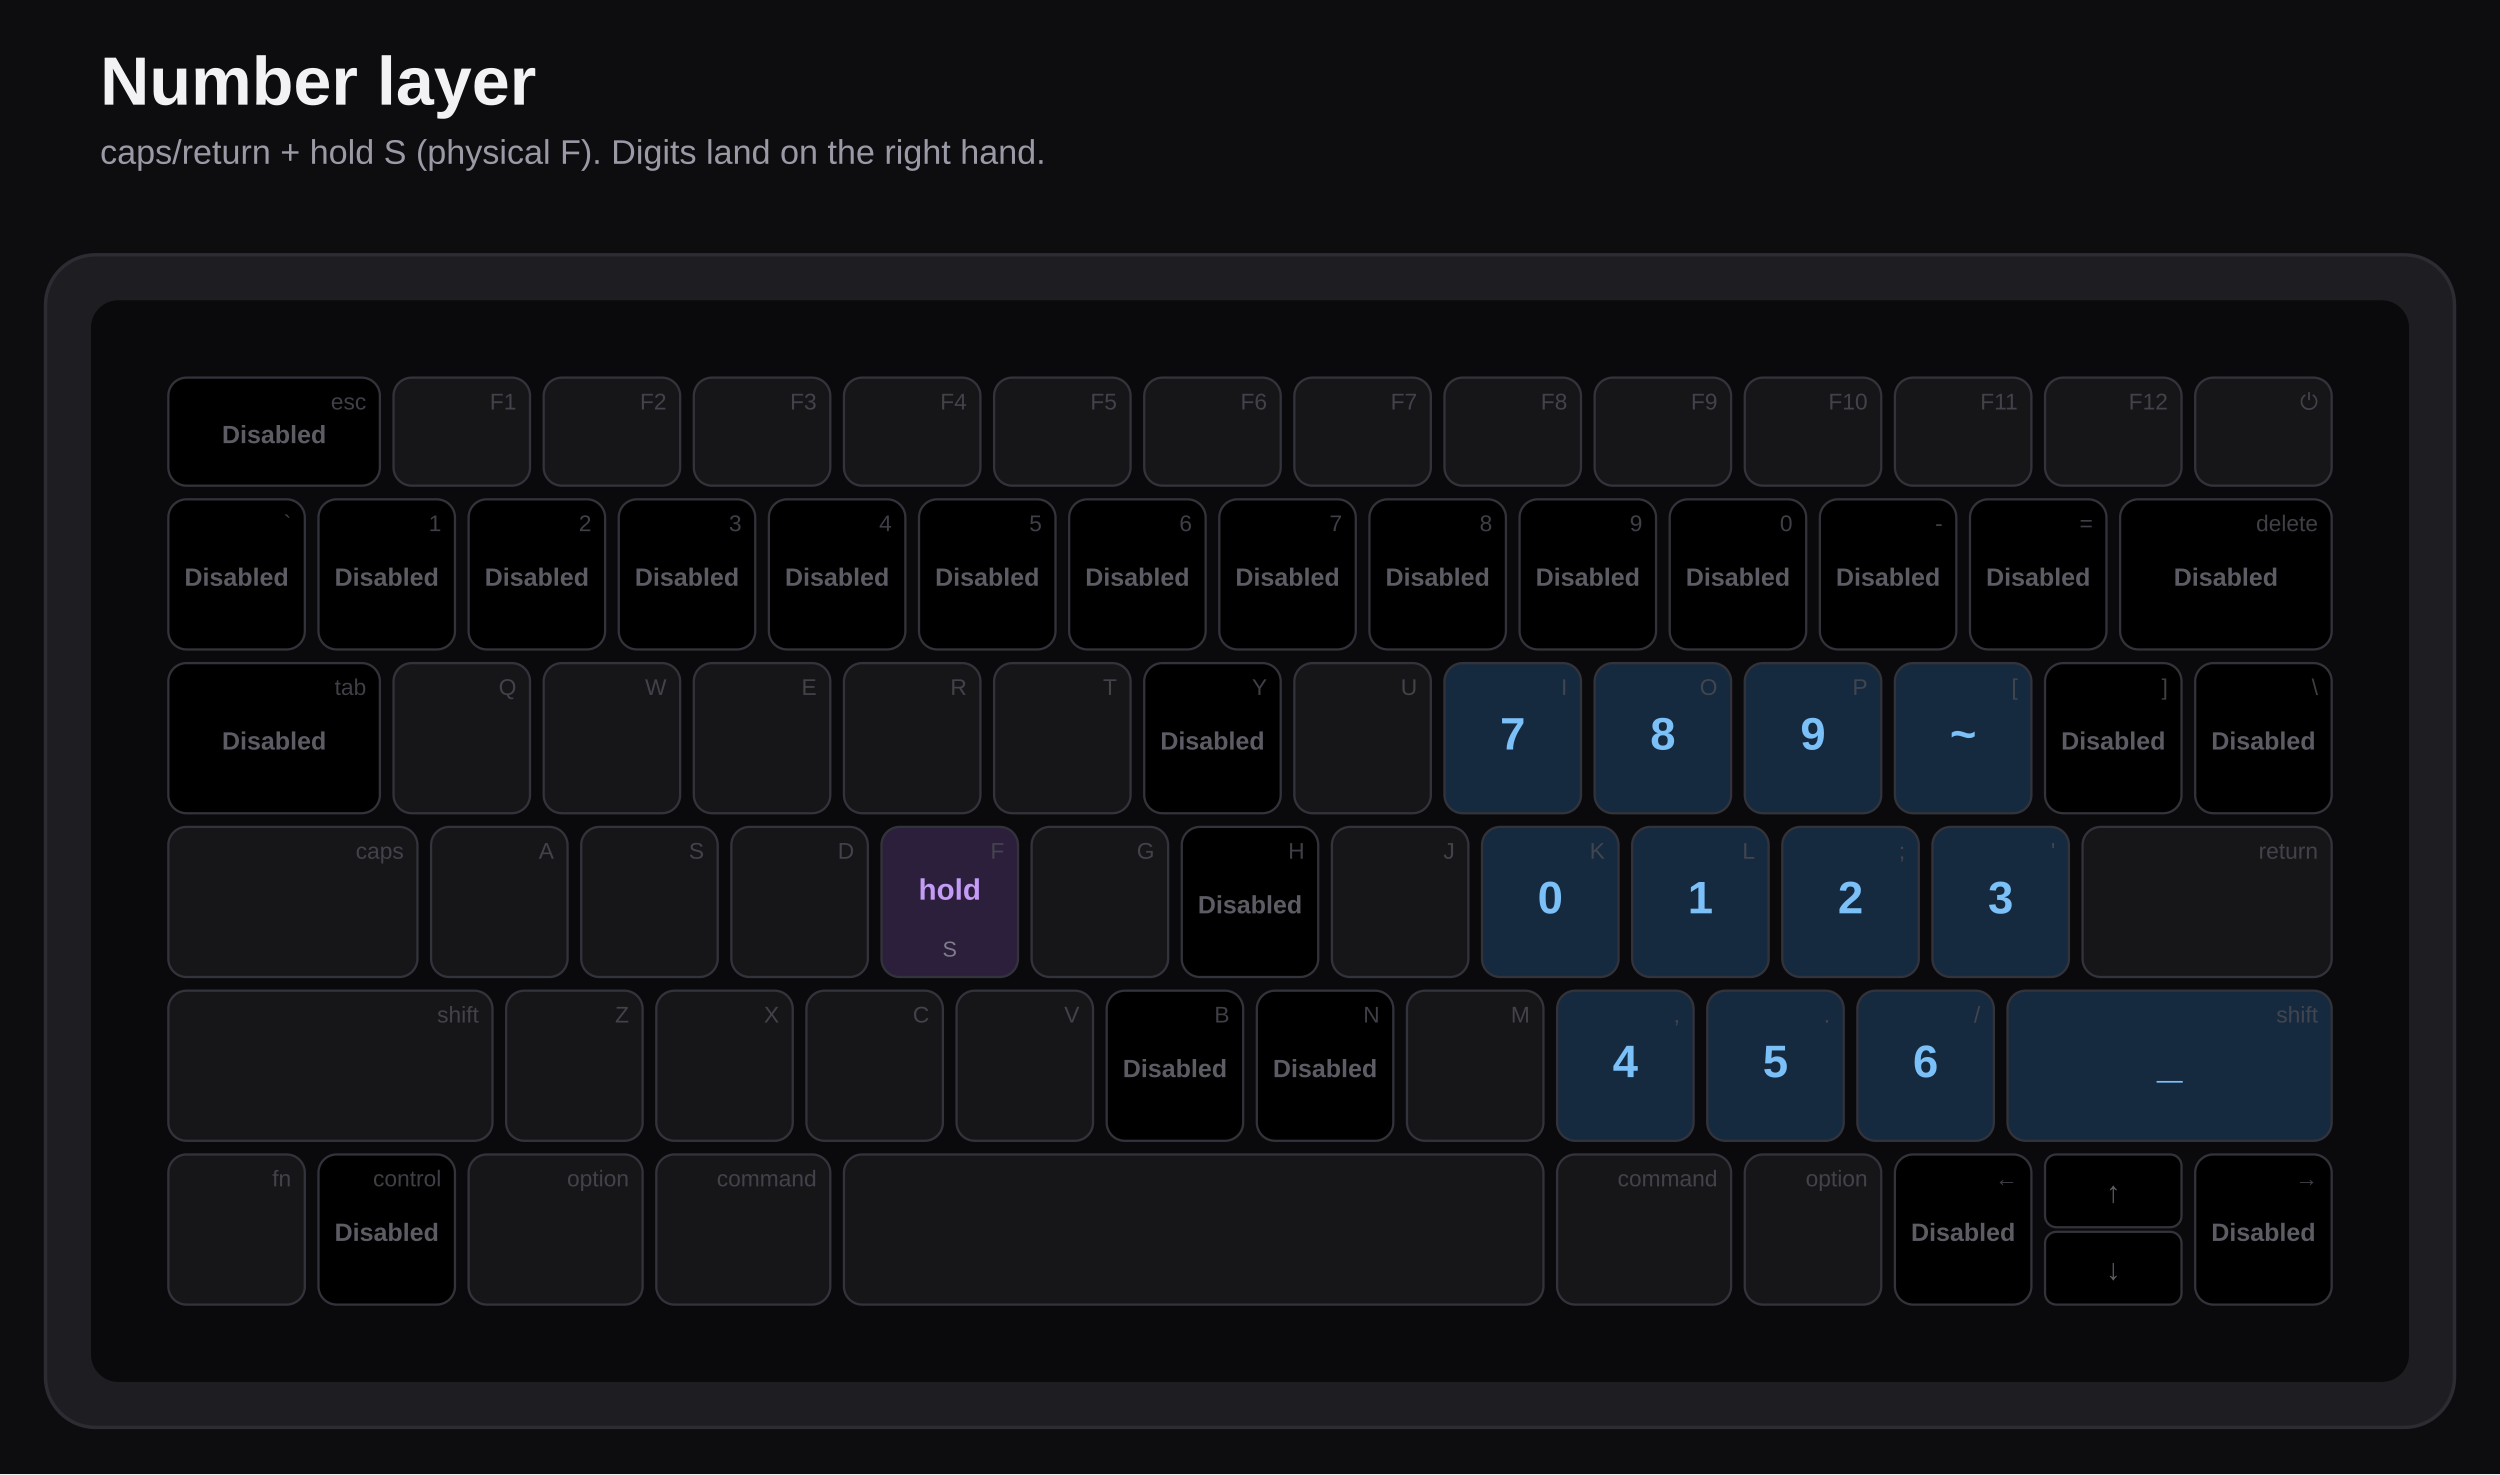
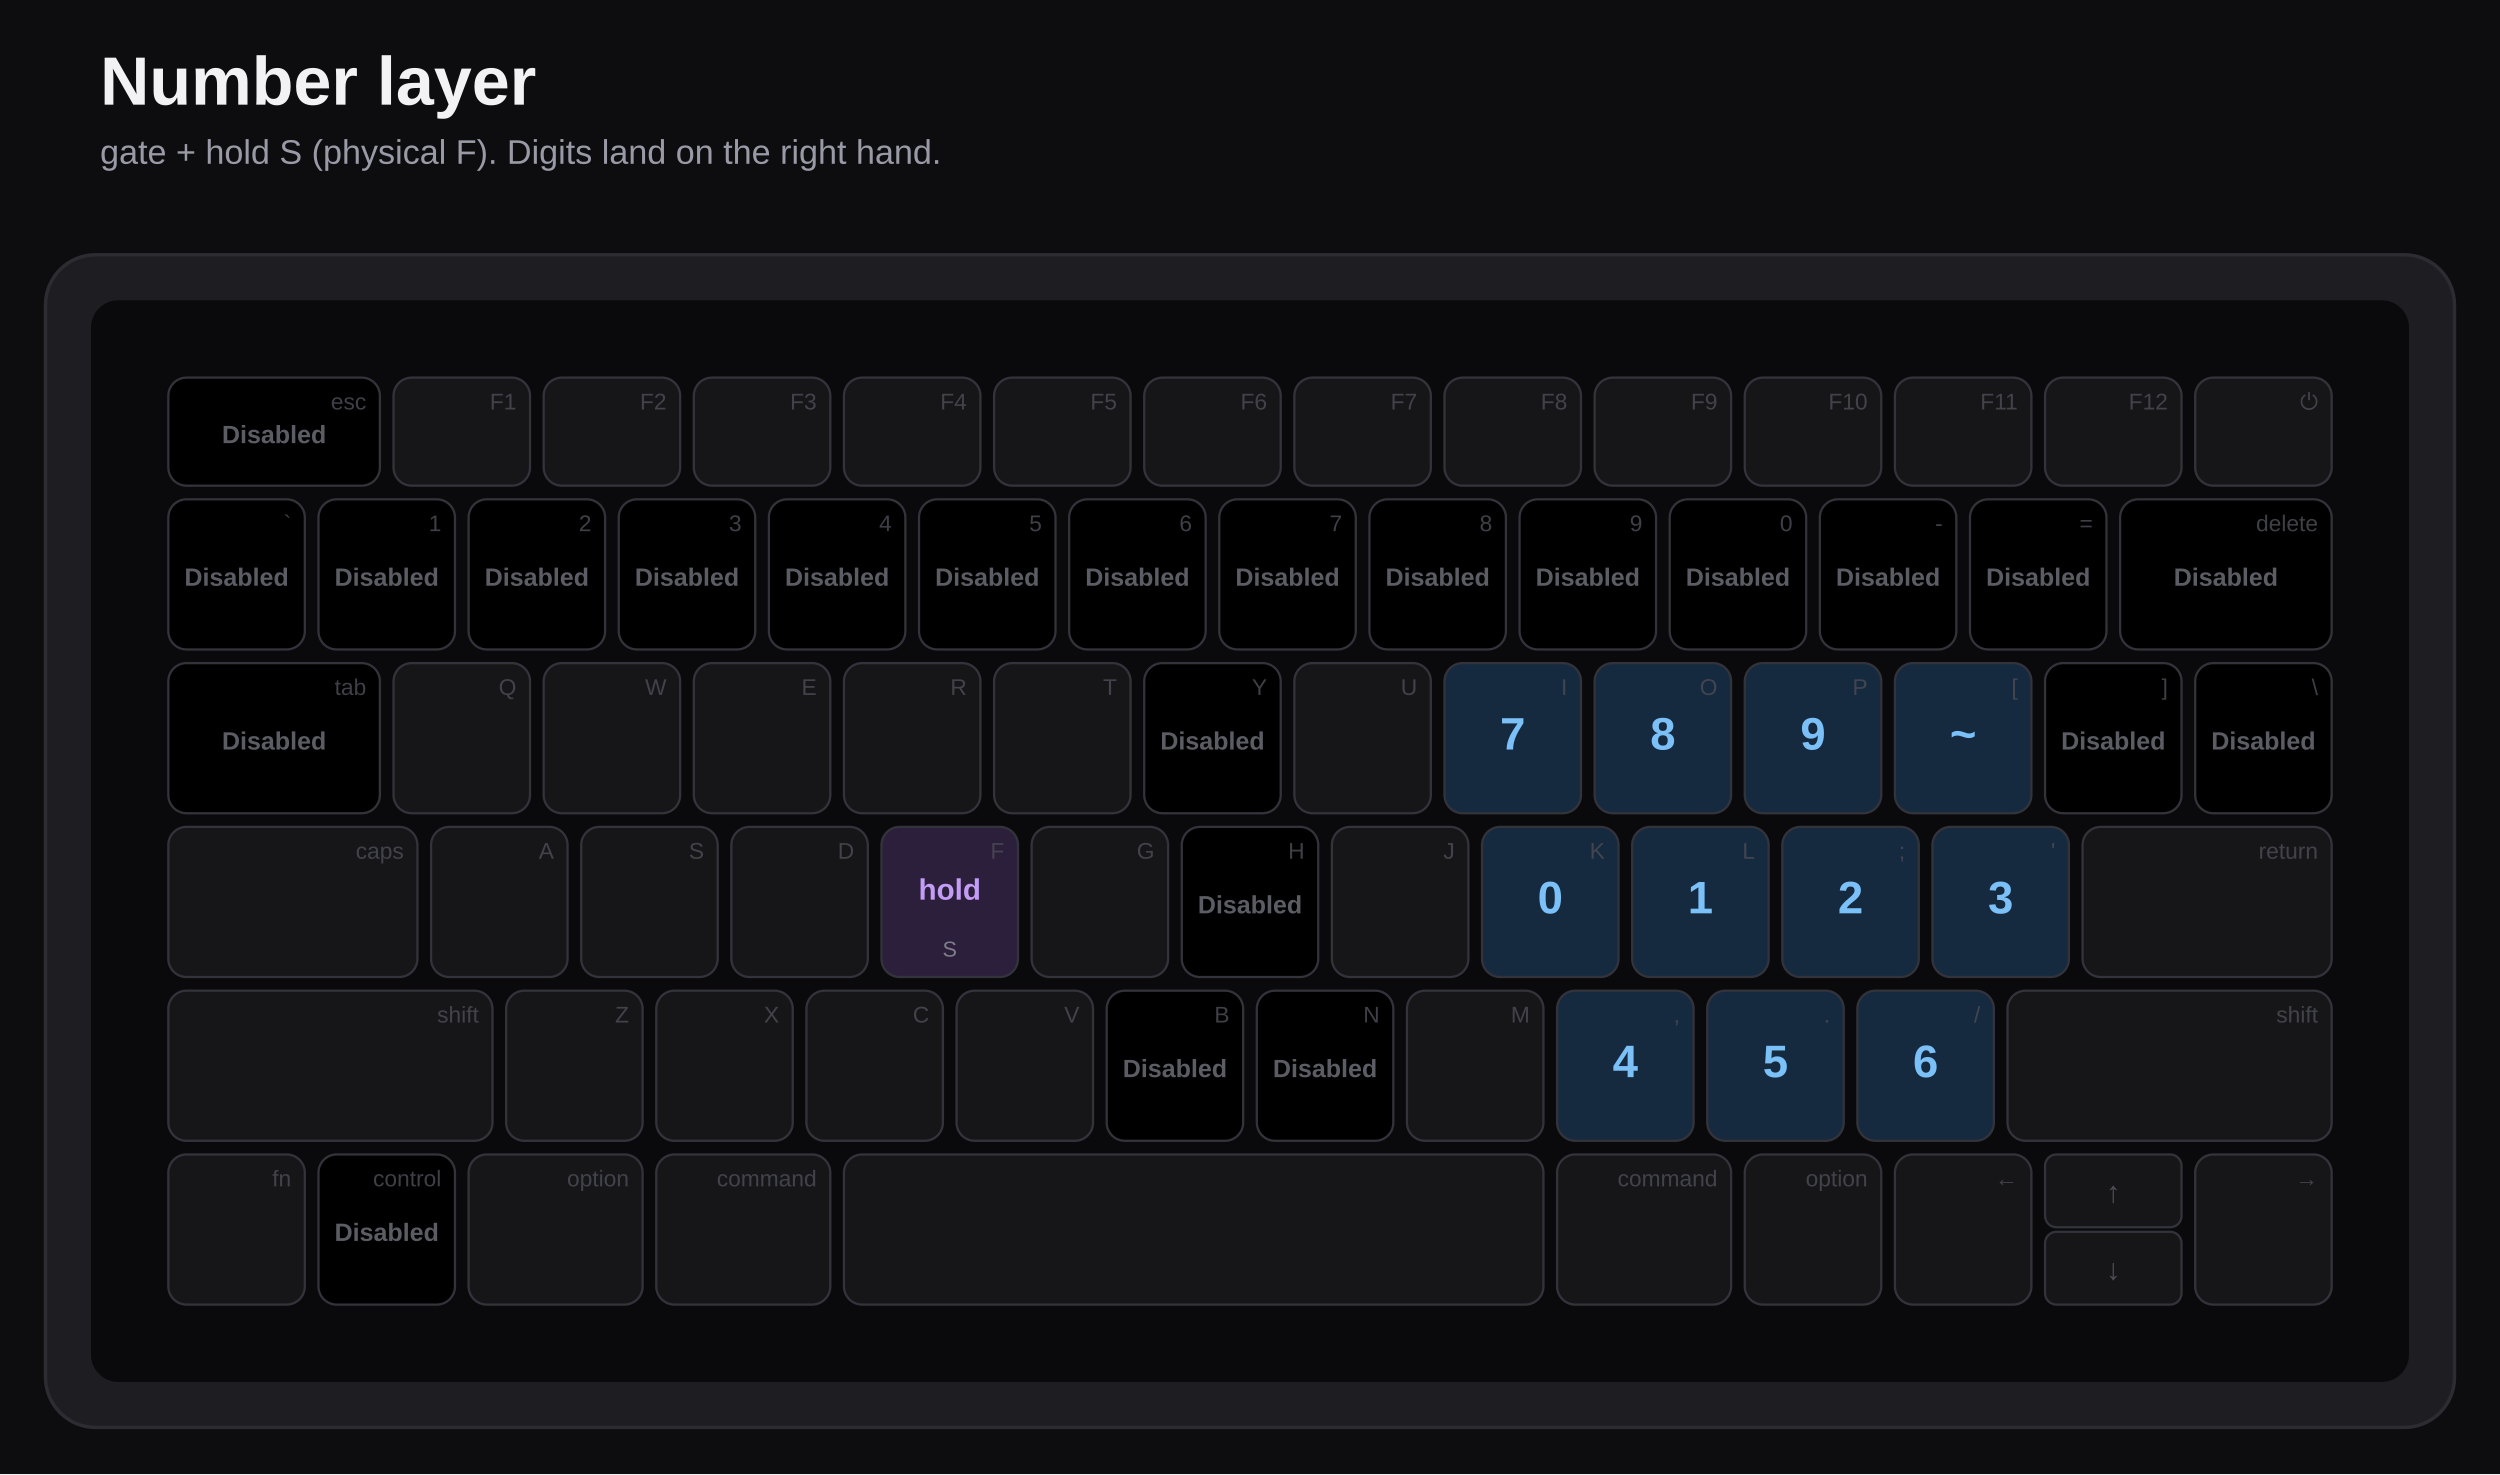
<svg xmlns="http://www.w3.org/2000/svg" width="1099" height="648" viewBox="0 0 1099 648" role="img" aria-label="Number layer layer of the splitmac">
  <rect width="1099" height="648" fill="#0d0d10" />
  <text x="44.0" y="46.0" fill="#f2f2f5" font-size="30" font-weight="700" text-anchor="start" opacity="1.0" font-family="-apple-system, BlinkMacSystemFont, 'SF Pro Text', 'Helvetica Neue', Arial, sans-serif">Number layer</text>
-   <text x="44.0" y="72.0" fill="#9a9aa6" font-size="15" font-weight="400" text-anchor="start" opacity="1.0" font-family="-apple-system, BlinkMacSystemFont, 'SF Pro Text', 'Helvetica Neue', Arial, sans-serif">caps/return + hold S (physical F). Digits land on the right hand.</text>
+   <text x="44.0" y="72.0" fill="#9a9aa6" font-size="15" font-weight="400" text-anchor="start" opacity="1.0" font-family="-apple-system, BlinkMacSystemFont, 'SF Pro Text', 'Helvetica Neue', Arial, sans-serif">gate + hold S (physical F). Digits land on the right hand.</text>
  <rect x="20.0" y="112.0" width="1059.0" height="515.5" rx="22" fill="#1e1e22" stroke="#2c2c32" stroke-width="1.5" />
  <rect x="40.0" y="132.0" width="1019.0" height="475.5" rx="12" fill="#0a0a0c" />
  <rect x="74.0" y="166.0" width="93.0" height="47.5" rx="8" fill="#000000" stroke="#33333b" stroke-width="1" />
  <text x="161.0" y="180.0" fill="#4a4a53" font-size="10" font-weight="500" text-anchor="end" opacity="0.85" font-family="-apple-system, BlinkMacSystemFont, 'SF Pro Text', 'Helvetica Neue', Arial, sans-serif">esc</text>
  <text x="120.5" y="194.8" fill="#5c5c64" font-size="11" font-weight="600" text-anchor="middle" opacity="1.0" font-family="-apple-system, BlinkMacSystemFont, 'SF Pro Text', 'Helvetica Neue', Arial, sans-serif">Disabled</text>
  <rect x="173.0" y="166.0" width="60.0" height="47.5" rx="8" fill="#161619" stroke="#33333b" stroke-width="1" />
  <text x="227.0" y="180.0" fill="#4a4a53" font-size="10" font-weight="500" text-anchor="end" opacity="0.85" font-family="-apple-system, BlinkMacSystemFont, 'SF Pro Text', 'Helvetica Neue', Arial, sans-serif">F1</text>
  <rect x="239.0" y="166.0" width="60.0" height="47.5" rx="8" fill="#161619" stroke="#33333b" stroke-width="1" />
  <text x="293.0" y="180.0" fill="#4a4a53" font-size="10" font-weight="500" text-anchor="end" opacity="0.85" font-family="-apple-system, BlinkMacSystemFont, 'SF Pro Text', 'Helvetica Neue', Arial, sans-serif">F2</text>
  <rect x="305.0" y="166.0" width="60.0" height="47.5" rx="8" fill="#161619" stroke="#33333b" stroke-width="1" />
  <text x="359.0" y="180.0" fill="#4a4a53" font-size="10" font-weight="500" text-anchor="end" opacity="0.85" font-family="-apple-system, BlinkMacSystemFont, 'SF Pro Text', 'Helvetica Neue', Arial, sans-serif">F3</text>
  <rect x="371.0" y="166.0" width="60.0" height="47.5" rx="8" fill="#161619" stroke="#33333b" stroke-width="1" />
  <text x="425.0" y="180.0" fill="#4a4a53" font-size="10" font-weight="500" text-anchor="end" opacity="0.85" font-family="-apple-system, BlinkMacSystemFont, 'SF Pro Text', 'Helvetica Neue', Arial, sans-serif">F4</text>
  <rect x="437.0" y="166.0" width="60.0" height="47.5" rx="8" fill="#161619" stroke="#33333b" stroke-width="1" />
  <text x="491.0" y="180.0" fill="#4a4a53" font-size="10" font-weight="500" text-anchor="end" opacity="0.85" font-family="-apple-system, BlinkMacSystemFont, 'SF Pro Text', 'Helvetica Neue', Arial, sans-serif">F5</text>
  <rect x="503.0" y="166.0" width="60.0" height="47.5" rx="8" fill="#161619" stroke="#33333b" stroke-width="1" />
  <text x="557.0" y="180.0" fill="#4a4a53" font-size="10" font-weight="500" text-anchor="end" opacity="0.85" font-family="-apple-system, BlinkMacSystemFont, 'SF Pro Text', 'Helvetica Neue', Arial, sans-serif">F6</text>
  <rect x="569.0" y="166.0" width="60.0" height="47.5" rx="8" fill="#161619" stroke="#33333b" stroke-width="1" />
  <text x="623.0" y="180.0" fill="#4a4a53" font-size="10" font-weight="500" text-anchor="end" opacity="0.85" font-family="-apple-system, BlinkMacSystemFont, 'SF Pro Text', 'Helvetica Neue', Arial, sans-serif">F7</text>
  <rect x="635.0" y="166.0" width="60.0" height="47.5" rx="8" fill="#161619" stroke="#33333b" stroke-width="1" />
  <text x="689.0" y="180.0" fill="#4a4a53" font-size="10" font-weight="500" text-anchor="end" opacity="0.85" font-family="-apple-system, BlinkMacSystemFont, 'SF Pro Text', 'Helvetica Neue', Arial, sans-serif">F8</text>
  <rect x="701.0" y="166.0" width="60.0" height="47.5" rx="8" fill="#161619" stroke="#33333b" stroke-width="1" />
  <text x="755.0" y="180.0" fill="#4a4a53" font-size="10" font-weight="500" text-anchor="end" opacity="0.85" font-family="-apple-system, BlinkMacSystemFont, 'SF Pro Text', 'Helvetica Neue', Arial, sans-serif">F9</text>
  <rect x="767.0" y="166.0" width="60.0" height="47.5" rx="8" fill="#161619" stroke="#33333b" stroke-width="1" />
  <text x="821.0" y="180.0" fill="#4a4a53" font-size="10" font-weight="500" text-anchor="end" opacity="0.85" font-family="-apple-system, BlinkMacSystemFont, 'SF Pro Text', 'Helvetica Neue', Arial, sans-serif">F10</text>
  <rect x="833.0" y="166.0" width="60.0" height="47.5" rx="8" fill="#161619" stroke="#33333b" stroke-width="1" />
  <text x="887.0" y="180.0" fill="#4a4a53" font-size="10" font-weight="500" text-anchor="end" opacity="0.85" font-family="-apple-system, BlinkMacSystemFont, 'SF Pro Text', 'Helvetica Neue', Arial, sans-serif">F11</text>
  <rect x="899.0" y="166.0" width="60.0" height="47.5" rx="8" fill="#161619" stroke="#33333b" stroke-width="1" />
  <text x="953.0" y="180.0" fill="#4a4a53" font-size="10" font-weight="500" text-anchor="end" opacity="0.85" font-family="-apple-system, BlinkMacSystemFont, 'SF Pro Text', 'Helvetica Neue', Arial, sans-serif">F12</text>
  <rect x="965.0" y="166.0" width="60.0" height="47.5" rx="8" fill="#161619" stroke="#33333b" stroke-width="1" />
  <text x="1019.0" y="180.0" fill="#4a4a53" font-size="10" font-weight="500" text-anchor="end" opacity="0.85" font-family="-apple-system, BlinkMacSystemFont, 'SF Pro Text', 'Helvetica Neue', Arial, sans-serif">⏻</text>
  <rect x="74.0" y="219.5" width="60.0" height="66.0" rx="8" fill="#000000" stroke="#33333b" stroke-width="1" />
  <text x="128.0" y="233.5" fill="#4a4a53" font-size="10" font-weight="500" text-anchor="end" opacity="0.85" font-family="-apple-system, BlinkMacSystemFont, 'SF Pro Text', 'Helvetica Neue', Arial, sans-serif">`</text>
  <text x="104.0" y="257.5" fill="#5c5c64" font-size="11" font-weight="600" text-anchor="middle" opacity="1.0" font-family="-apple-system, BlinkMacSystemFont, 'SF Pro Text', 'Helvetica Neue', Arial, sans-serif">Disabled</text>
  <rect x="140.0" y="219.5" width="60.0" height="66.0" rx="8" fill="#000000" stroke="#33333b" stroke-width="1" />
  <text x="194.0" y="233.5" fill="#4a4a53" font-size="10" font-weight="500" text-anchor="end" opacity="0.85" font-family="-apple-system, BlinkMacSystemFont, 'SF Pro Text', 'Helvetica Neue', Arial, sans-serif">1</text>
  <text x="170.0" y="257.5" fill="#5c5c64" font-size="11" font-weight="600" text-anchor="middle" opacity="1.0" font-family="-apple-system, BlinkMacSystemFont, 'SF Pro Text', 'Helvetica Neue', Arial, sans-serif">Disabled</text>
  <rect x="206.0" y="219.5" width="60.0" height="66.0" rx="8" fill="#000000" stroke="#33333b" stroke-width="1" />
  <text x="260.0" y="233.5" fill="#4a4a53" font-size="10" font-weight="500" text-anchor="end" opacity="0.85" font-family="-apple-system, BlinkMacSystemFont, 'SF Pro Text', 'Helvetica Neue', Arial, sans-serif">2</text>
  <text x="236.0" y="257.5" fill="#5c5c64" font-size="11" font-weight="600" text-anchor="middle" opacity="1.0" font-family="-apple-system, BlinkMacSystemFont, 'SF Pro Text', 'Helvetica Neue', Arial, sans-serif">Disabled</text>
  <rect x="272.0" y="219.5" width="60.0" height="66.0" rx="8" fill="#000000" stroke="#33333b" stroke-width="1" />
  <text x="326.0" y="233.5" fill="#4a4a53" font-size="10" font-weight="500" text-anchor="end" opacity="0.85" font-family="-apple-system, BlinkMacSystemFont, 'SF Pro Text', 'Helvetica Neue', Arial, sans-serif">3</text>
  <text x="302.0" y="257.5" fill="#5c5c64" font-size="11" font-weight="600" text-anchor="middle" opacity="1.0" font-family="-apple-system, BlinkMacSystemFont, 'SF Pro Text', 'Helvetica Neue', Arial, sans-serif">Disabled</text>
  <rect x="338.0" y="219.5" width="60.0" height="66.0" rx="8" fill="#000000" stroke="#33333b" stroke-width="1" />
  <text x="392.0" y="233.5" fill="#4a4a53" font-size="10" font-weight="500" text-anchor="end" opacity="0.85" font-family="-apple-system, BlinkMacSystemFont, 'SF Pro Text', 'Helvetica Neue', Arial, sans-serif">4</text>
  <text x="368.0" y="257.5" fill="#5c5c64" font-size="11" font-weight="600" text-anchor="middle" opacity="1.0" font-family="-apple-system, BlinkMacSystemFont, 'SF Pro Text', 'Helvetica Neue', Arial, sans-serif">Disabled</text>
  <rect x="404.0" y="219.5" width="60.0" height="66.0" rx="8" fill="#000000" stroke="#33333b" stroke-width="1" />
  <text x="458.0" y="233.5" fill="#4a4a53" font-size="10" font-weight="500" text-anchor="end" opacity="0.85" font-family="-apple-system, BlinkMacSystemFont, 'SF Pro Text', 'Helvetica Neue', Arial, sans-serif">5</text>
  <text x="434.0" y="257.5" fill="#5c5c64" font-size="11" font-weight="600" text-anchor="middle" opacity="1.0" font-family="-apple-system, BlinkMacSystemFont, 'SF Pro Text', 'Helvetica Neue', Arial, sans-serif">Disabled</text>
  <rect x="470.0" y="219.5" width="60.0" height="66.0" rx="8" fill="#000000" stroke="#33333b" stroke-width="1" />
  <text x="524.0" y="233.5" fill="#4a4a53" font-size="10" font-weight="500" text-anchor="end" opacity="0.85" font-family="-apple-system, BlinkMacSystemFont, 'SF Pro Text', 'Helvetica Neue', Arial, sans-serif">6</text>
  <text x="500.0" y="257.5" fill="#5c5c64" font-size="11" font-weight="600" text-anchor="middle" opacity="1.0" font-family="-apple-system, BlinkMacSystemFont, 'SF Pro Text', 'Helvetica Neue', Arial, sans-serif">Disabled</text>
  <rect x="536.0" y="219.5" width="60.0" height="66.0" rx="8" fill="#000000" stroke="#33333b" stroke-width="1" />
  <text x="590.0" y="233.5" fill="#4a4a53" font-size="10" font-weight="500" text-anchor="end" opacity="0.85" font-family="-apple-system, BlinkMacSystemFont, 'SF Pro Text', 'Helvetica Neue', Arial, sans-serif">7</text>
  <text x="566.0" y="257.5" fill="#5c5c64" font-size="11" font-weight="600" text-anchor="middle" opacity="1.0" font-family="-apple-system, BlinkMacSystemFont, 'SF Pro Text', 'Helvetica Neue', Arial, sans-serif">Disabled</text>
  <rect x="602.0" y="219.5" width="60.0" height="66.0" rx="8" fill="#000000" stroke="#33333b" stroke-width="1" />
  <text x="656.0" y="233.5" fill="#4a4a53" font-size="10" font-weight="500" text-anchor="end" opacity="0.85" font-family="-apple-system, BlinkMacSystemFont, 'SF Pro Text', 'Helvetica Neue', Arial, sans-serif">8</text>
  <text x="632.0" y="257.5" fill="#5c5c64" font-size="11" font-weight="600" text-anchor="middle" opacity="1.0" font-family="-apple-system, BlinkMacSystemFont, 'SF Pro Text', 'Helvetica Neue', Arial, sans-serif">Disabled</text>
  <rect x="668.0" y="219.5" width="60.0" height="66.0" rx="8" fill="#000000" stroke="#33333b" stroke-width="1" />
  <text x="722.0" y="233.5" fill="#4a4a53" font-size="10" font-weight="500" text-anchor="end" opacity="0.85" font-family="-apple-system, BlinkMacSystemFont, 'SF Pro Text', 'Helvetica Neue', Arial, sans-serif">9</text>
  <text x="698.0" y="257.5" fill="#5c5c64" font-size="11" font-weight="600" text-anchor="middle" opacity="1.0" font-family="-apple-system, BlinkMacSystemFont, 'SF Pro Text', 'Helvetica Neue', Arial, sans-serif">Disabled</text>
  <rect x="734.0" y="219.5" width="60.0" height="66.0" rx="8" fill="#000000" stroke="#33333b" stroke-width="1" />
  <text x="788.0" y="233.5" fill="#4a4a53" font-size="10" font-weight="500" text-anchor="end" opacity="0.85" font-family="-apple-system, BlinkMacSystemFont, 'SF Pro Text', 'Helvetica Neue', Arial, sans-serif">0</text>
  <text x="764.0" y="257.5" fill="#5c5c64" font-size="11" font-weight="600" text-anchor="middle" opacity="1.0" font-family="-apple-system, BlinkMacSystemFont, 'SF Pro Text', 'Helvetica Neue', Arial, sans-serif">Disabled</text>
  <rect x="800.0" y="219.5" width="60.0" height="66.0" rx="8" fill="#000000" stroke="#33333b" stroke-width="1" />
  <text x="854.0" y="233.5" fill="#4a4a53" font-size="10" font-weight="500" text-anchor="end" opacity="0.85" font-family="-apple-system, BlinkMacSystemFont, 'SF Pro Text', 'Helvetica Neue', Arial, sans-serif">-</text>
  <text x="830.0" y="257.5" fill="#5c5c64" font-size="11" font-weight="600" text-anchor="middle" opacity="1.0" font-family="-apple-system, BlinkMacSystemFont, 'SF Pro Text', 'Helvetica Neue', Arial, sans-serif">Disabled</text>
  <rect x="866.0" y="219.5" width="60.0" height="66.0" rx="8" fill="#000000" stroke="#33333b" stroke-width="1" />
  <text x="920.0" y="233.5" fill="#4a4a53" font-size="10" font-weight="500" text-anchor="end" opacity="0.85" font-family="-apple-system, BlinkMacSystemFont, 'SF Pro Text', 'Helvetica Neue', Arial, sans-serif">=</text>
  <text x="896.0" y="257.5" fill="#5c5c64" font-size="11" font-weight="600" text-anchor="middle" opacity="1.0" font-family="-apple-system, BlinkMacSystemFont, 'SF Pro Text', 'Helvetica Neue', Arial, sans-serif">Disabled</text>
  <rect x="932.0" y="219.5" width="93.0" height="66.0" rx="8" fill="#000000" stroke="#33333b" stroke-width="1" />
  <text x="1019.0" y="233.5" fill="#4a4a53" font-size="10" font-weight="500" text-anchor="end" opacity="0.85" font-family="-apple-system, BlinkMacSystemFont, 'SF Pro Text', 'Helvetica Neue', Arial, sans-serif">delete</text>
  <text x="978.5" y="257.5" fill="#5c5c64" font-size="11" font-weight="600" text-anchor="middle" opacity="1.0" font-family="-apple-system, BlinkMacSystemFont, 'SF Pro Text', 'Helvetica Neue', Arial, sans-serif">Disabled</text>
  <rect x="74.0" y="291.5" width="93.0" height="66.0" rx="8" fill="#000000" stroke="#33333b" stroke-width="1" />
  <text x="161.0" y="305.5" fill="#4a4a53" font-size="10" font-weight="500" text-anchor="end" opacity="0.85" font-family="-apple-system, BlinkMacSystemFont, 'SF Pro Text', 'Helvetica Neue', Arial, sans-serif">tab</text>
  <text x="120.5" y="329.5" fill="#5c5c64" font-size="11" font-weight="600" text-anchor="middle" opacity="1.0" font-family="-apple-system, BlinkMacSystemFont, 'SF Pro Text', 'Helvetica Neue', Arial, sans-serif">Disabled</text>
  <rect x="173.0" y="291.5" width="60.0" height="66.0" rx="8" fill="#161619" stroke="#33333b" stroke-width="1" />
  <text x="227.0" y="305.5" fill="#4a4a53" font-size="10" font-weight="500" text-anchor="end" opacity="0.85" font-family="-apple-system, BlinkMacSystemFont, 'SF Pro Text', 'Helvetica Neue', Arial, sans-serif">Q</text>
  <rect x="239.0" y="291.5" width="60.0" height="66.0" rx="8" fill="#161619" stroke="#33333b" stroke-width="1" />
  <text x="293.0" y="305.5" fill="#4a4a53" font-size="10" font-weight="500" text-anchor="end" opacity="0.85" font-family="-apple-system, BlinkMacSystemFont, 'SF Pro Text', 'Helvetica Neue', Arial, sans-serif">W</text>
  <rect x="305.0" y="291.5" width="60.0" height="66.0" rx="8" fill="#161619" stroke="#33333b" stroke-width="1" />
  <text x="359.0" y="305.5" fill="#4a4a53" font-size="10" font-weight="500" text-anchor="end" opacity="0.85" font-family="-apple-system, BlinkMacSystemFont, 'SF Pro Text', 'Helvetica Neue', Arial, sans-serif">E</text>
  <rect x="371.0" y="291.5" width="60.0" height="66.0" rx="8" fill="#161619" stroke="#33333b" stroke-width="1" />
  <text x="425.0" y="305.5" fill="#4a4a53" font-size="10" font-weight="500" text-anchor="end" opacity="0.85" font-family="-apple-system, BlinkMacSystemFont, 'SF Pro Text', 'Helvetica Neue', Arial, sans-serif">R</text>
  <rect x="437.0" y="291.5" width="60.0" height="66.0" rx="8" fill="#161619" stroke="#33333b" stroke-width="1" />
  <text x="491.0" y="305.5" fill="#4a4a53" font-size="10" font-weight="500" text-anchor="end" opacity="0.85" font-family="-apple-system, BlinkMacSystemFont, 'SF Pro Text', 'Helvetica Neue', Arial, sans-serif">T</text>
  <rect x="503.0" y="291.5" width="60.0" height="66.0" rx="8" fill="#000000" stroke="#33333b" stroke-width="1" />
  <text x="557.0" y="305.5" fill="#4a4a53" font-size="10" font-weight="500" text-anchor="end" opacity="0.85" font-family="-apple-system, BlinkMacSystemFont, 'SF Pro Text', 'Helvetica Neue', Arial, sans-serif">Y</text>
  <text x="533.0" y="329.5" fill="#5c5c64" font-size="11" font-weight="600" text-anchor="middle" opacity="1.0" font-family="-apple-system, BlinkMacSystemFont, 'SF Pro Text', 'Helvetica Neue', Arial, sans-serif">Disabled</text>
  <rect x="569.0" y="291.5" width="60.0" height="66.0" rx="8" fill="#161619" stroke="#33333b" stroke-width="1" />
  <text x="623.0" y="305.5" fill="#4a4a53" font-size="10" font-weight="500" text-anchor="end" opacity="0.85" font-family="-apple-system, BlinkMacSystemFont, 'SF Pro Text', 'Helvetica Neue', Arial, sans-serif">U</text>
  <rect x="635.0" y="291.5" width="60.0" height="66.0" rx="8" fill="#15293f" stroke="#33333b" stroke-width="1" />
  <text x="689.0" y="305.5" fill="#4a4a53" font-size="10" font-weight="500" text-anchor="end" opacity="0.85" font-family="-apple-system, BlinkMacSystemFont, 'SF Pro Text', 'Helvetica Neue', Arial, sans-serif">I</text>
  <text x="665.0" y="329.5" fill="#7cc0f8" font-size="20" font-weight="700" text-anchor="middle" opacity="1.0" font-family="-apple-system, BlinkMacSystemFont, 'SF Pro Text', 'Helvetica Neue', Arial, sans-serif">7</text>
  <rect x="701.0" y="291.5" width="60.0" height="66.0" rx="8" fill="#15293f" stroke="#33333b" stroke-width="1" />
  <text x="755.0" y="305.5" fill="#4a4a53" font-size="10" font-weight="500" text-anchor="end" opacity="0.85" font-family="-apple-system, BlinkMacSystemFont, 'SF Pro Text', 'Helvetica Neue', Arial, sans-serif">O</text>
  <text x="731.0" y="329.5" fill="#7cc0f8" font-size="20" font-weight="700" text-anchor="middle" opacity="1.0" font-family="-apple-system, BlinkMacSystemFont, 'SF Pro Text', 'Helvetica Neue', Arial, sans-serif">8</text>
  <rect x="767.0" y="291.5" width="60.0" height="66.0" rx="8" fill="#15293f" stroke="#33333b" stroke-width="1" />
  <text x="821.0" y="305.5" fill="#4a4a53" font-size="10" font-weight="500" text-anchor="end" opacity="0.85" font-family="-apple-system, BlinkMacSystemFont, 'SF Pro Text', 'Helvetica Neue', Arial, sans-serif">P</text>
  <text x="797.0" y="329.5" fill="#7cc0f8" font-size="20" font-weight="700" text-anchor="middle" opacity="1.0" font-family="-apple-system, BlinkMacSystemFont, 'SF Pro Text', 'Helvetica Neue', Arial, sans-serif">9</text>
  <rect x="833.0" y="291.5" width="60.0" height="66.0" rx="8" fill="#15293f" stroke="#33333b" stroke-width="1" />
  <text x="887.0" y="305.5" fill="#4a4a53" font-size="10" font-weight="500" text-anchor="end" opacity="0.85" font-family="-apple-system, BlinkMacSystemFont, 'SF Pro Text', 'Helvetica Neue', Arial, sans-serif">[</text>
  <text x="863.0" y="329.5" fill="#7cc0f8" font-size="20" font-weight="700" text-anchor="middle" opacity="1.0" font-family="-apple-system, BlinkMacSystemFont, 'SF Pro Text', 'Helvetica Neue', Arial, sans-serif">~</text>
  <rect x="899.0" y="291.5" width="60.0" height="66.0" rx="8" fill="#000000" stroke="#33333b" stroke-width="1" />
  <text x="953.0" y="305.5" fill="#4a4a53" font-size="10" font-weight="500" text-anchor="end" opacity="0.85" font-family="-apple-system, BlinkMacSystemFont, 'SF Pro Text', 'Helvetica Neue', Arial, sans-serif">]</text>
  <text x="929.0" y="329.5" fill="#5c5c64" font-size="11" font-weight="600" text-anchor="middle" opacity="1.0" font-family="-apple-system, BlinkMacSystemFont, 'SF Pro Text', 'Helvetica Neue', Arial, sans-serif">Disabled</text>
  <rect x="965.0" y="291.5" width="60.0" height="66.0" rx="8" fill="#000000" stroke="#33333b" stroke-width="1" />
  <text x="1019.0" y="305.5" fill="#4a4a53" font-size="10" font-weight="500" text-anchor="end" opacity="0.85" font-family="-apple-system, BlinkMacSystemFont, 'SF Pro Text', 'Helvetica Neue', Arial, sans-serif">\</text>
  <text x="995.0" y="329.5" fill="#5c5c64" font-size="11" font-weight="600" text-anchor="middle" opacity="1.0" font-family="-apple-system, BlinkMacSystemFont, 'SF Pro Text', 'Helvetica Neue', Arial, sans-serif">Disabled</text>
  <rect x="74.0" y="363.5" width="109.5" height="66.0" rx="8" fill="#161619" stroke="#33333b" stroke-width="1" />
  <text x="177.5" y="377.5" fill="#4a4a53" font-size="10" font-weight="500" text-anchor="end" opacity="0.85" font-family="-apple-system, BlinkMacSystemFont, 'SF Pro Text', 'Helvetica Neue', Arial, sans-serif">caps</text>
  <rect x="189.5" y="363.5" width="60.0" height="66.0" rx="8" fill="#161619" stroke="#33333b" stroke-width="1" />
  <text x="243.5" y="377.5" fill="#4a4a53" font-size="10" font-weight="500" text-anchor="end" opacity="0.85" font-family="-apple-system, BlinkMacSystemFont, 'SF Pro Text', 'Helvetica Neue', Arial, sans-serif">A</text>
  <rect x="255.5" y="363.5" width="60.0" height="66.0" rx="8" fill="#161619" stroke="#33333b" stroke-width="1" />
  <text x="309.5" y="377.5" fill="#4a4a53" font-size="10" font-weight="500" text-anchor="end" opacity="0.85" font-family="-apple-system, BlinkMacSystemFont, 'SF Pro Text', 'Helvetica Neue', Arial, sans-serif">S</text>
  <rect x="321.5" y="363.5" width="60.0" height="66.0" rx="8" fill="#161619" stroke="#33333b" stroke-width="1" />
  <text x="375.5" y="377.5" fill="#4a4a53" font-size="10" font-weight="500" text-anchor="end" opacity="0.85" font-family="-apple-system, BlinkMacSystemFont, 'SF Pro Text', 'Helvetica Neue', Arial, sans-serif">D</text>
  <rect x="387.5" y="363.5" width="60.0" height="66.0" rx="8" fill="#2c1f3c" stroke="#33333b" stroke-width="1" />
  <text x="441.5" y="377.5" fill="#4a4a53" font-size="10" font-weight="500" text-anchor="end" opacity="0.85" font-family="-apple-system, BlinkMacSystemFont, 'SF Pro Text', 'Helvetica Neue', Arial, sans-serif">F</text>
  <text x="417.5" y="395.5" fill="#c39cf5" font-size="13" font-weight="600" text-anchor="middle" opacity="1.0" font-family="-apple-system, BlinkMacSystemFont, 'SF Pro Text', 'Helvetica Neue', Arial, sans-serif">hold</text>
  <text x="417.5" y="420.5" fill="#7e7e8a" font-size="9.5" font-weight="500" text-anchor="middle" opacity="1.0" font-family="-apple-system, BlinkMacSystemFont, 'SF Pro Text', 'Helvetica Neue', Arial, sans-serif">S</text>
  <rect x="453.5" y="363.5" width="60.0" height="66.0" rx="8" fill="#161619" stroke="#33333b" stroke-width="1" />
  <text x="507.5" y="377.5" fill="#4a4a53" font-size="10" font-weight="500" text-anchor="end" opacity="0.85" font-family="-apple-system, BlinkMacSystemFont, 'SF Pro Text', 'Helvetica Neue', Arial, sans-serif">G</text>
  <rect x="519.5" y="363.5" width="60.0" height="66.0" rx="8" fill="#000000" stroke="#33333b" stroke-width="1" />
  <text x="573.5" y="377.5" fill="#4a4a53" font-size="10" font-weight="500" text-anchor="end" opacity="0.85" font-family="-apple-system, BlinkMacSystemFont, 'SF Pro Text', 'Helvetica Neue', Arial, sans-serif">H</text>
  <text x="549.5" y="401.5" fill="#5c5c64" font-size="11" font-weight="600" text-anchor="middle" opacity="1.0" font-family="-apple-system, BlinkMacSystemFont, 'SF Pro Text', 'Helvetica Neue', Arial, sans-serif">Disabled</text>
  <rect x="585.5" y="363.5" width="60.0" height="66.0" rx="8" fill="#161619" stroke="#33333b" stroke-width="1" />
  <text x="639.5" y="377.5" fill="#4a4a53" font-size="10" font-weight="500" text-anchor="end" opacity="0.85" font-family="-apple-system, BlinkMacSystemFont, 'SF Pro Text', 'Helvetica Neue', Arial, sans-serif">J</text>
  <rect x="651.5" y="363.5" width="60.0" height="66.0" rx="8" fill="#15293f" stroke="#33333b" stroke-width="1" />
  <text x="705.5" y="377.5" fill="#4a4a53" font-size="10" font-weight="500" text-anchor="end" opacity="0.85" font-family="-apple-system, BlinkMacSystemFont, 'SF Pro Text', 'Helvetica Neue', Arial, sans-serif">K</text>
  <text x="681.5" y="401.5" fill="#7cc0f8" font-size="20" font-weight="700" text-anchor="middle" opacity="1.0" font-family="-apple-system, BlinkMacSystemFont, 'SF Pro Text', 'Helvetica Neue', Arial, sans-serif">0</text>
  <rect x="717.5" y="363.5" width="60.0" height="66.0" rx="8" fill="#15293f" stroke="#33333b" stroke-width="1" />
  <text x="771.5" y="377.5" fill="#4a4a53" font-size="10" font-weight="500" text-anchor="end" opacity="0.85" font-family="-apple-system, BlinkMacSystemFont, 'SF Pro Text', 'Helvetica Neue', Arial, sans-serif">L</text>
  <text x="747.5" y="401.5" fill="#7cc0f8" font-size="20" font-weight="700" text-anchor="middle" opacity="1.0" font-family="-apple-system, BlinkMacSystemFont, 'SF Pro Text', 'Helvetica Neue', Arial, sans-serif">1</text>
  <rect x="783.5" y="363.5" width="60.0" height="66.0" rx="8" fill="#15293f" stroke="#33333b" stroke-width="1" />
  <text x="837.5" y="377.5" fill="#4a4a53" font-size="10" font-weight="500" text-anchor="end" opacity="0.85" font-family="-apple-system, BlinkMacSystemFont, 'SF Pro Text', 'Helvetica Neue', Arial, sans-serif">;</text>
  <text x="813.5" y="401.5" fill="#7cc0f8" font-size="20" font-weight="700" text-anchor="middle" opacity="1.0" font-family="-apple-system, BlinkMacSystemFont, 'SF Pro Text', 'Helvetica Neue', Arial, sans-serif">2</text>
  <rect x="849.5" y="363.5" width="60.0" height="66.0" rx="8" fill="#15293f" stroke="#33333b" stroke-width="1" />
  <text x="903.5" y="377.5" fill="#4a4a53" font-size="10" font-weight="500" text-anchor="end" opacity="0.85" font-family="-apple-system, BlinkMacSystemFont, 'SF Pro Text', 'Helvetica Neue', Arial, sans-serif">'</text>
  <text x="879.5" y="401.5" fill="#7cc0f8" font-size="20" font-weight="700" text-anchor="middle" opacity="1.0" font-family="-apple-system, BlinkMacSystemFont, 'SF Pro Text', 'Helvetica Neue', Arial, sans-serif">3</text>
  <rect x="915.5" y="363.5" width="109.5" height="66.0" rx="8" fill="#161619" stroke="#33333b" stroke-width="1" />
  <text x="1019.0" y="377.5" fill="#4a4a53" font-size="10" font-weight="500" text-anchor="end" opacity="0.85" font-family="-apple-system, BlinkMacSystemFont, 'SF Pro Text', 'Helvetica Neue', Arial, sans-serif">return</text>
  <rect x="74.0" y="435.5" width="142.5" height="66.0" rx="8" fill="#161619" stroke="#33333b" stroke-width="1" />
  <text x="210.5" y="449.5" fill="#4a4a53" font-size="10" font-weight="500" text-anchor="end" opacity="0.85" font-family="-apple-system, BlinkMacSystemFont, 'SF Pro Text', 'Helvetica Neue', Arial, sans-serif">shift</text>
  <rect x="222.5" y="435.5" width="60.0" height="66.0" rx="8" fill="#161619" stroke="#33333b" stroke-width="1" />
  <text x="276.5" y="449.5" fill="#4a4a53" font-size="10" font-weight="500" text-anchor="end" opacity="0.85" font-family="-apple-system, BlinkMacSystemFont, 'SF Pro Text', 'Helvetica Neue', Arial, sans-serif">Z</text>
  <rect x="288.5" y="435.5" width="60.0" height="66.0" rx="8" fill="#161619" stroke="#33333b" stroke-width="1" />
  <text x="342.5" y="449.5" fill="#4a4a53" font-size="10" font-weight="500" text-anchor="end" opacity="0.85" font-family="-apple-system, BlinkMacSystemFont, 'SF Pro Text', 'Helvetica Neue', Arial, sans-serif">X</text>
  <rect x="354.5" y="435.5" width="60.0" height="66.0" rx="8" fill="#161619" stroke="#33333b" stroke-width="1" />
  <text x="408.5" y="449.5" fill="#4a4a53" font-size="10" font-weight="500" text-anchor="end" opacity="0.85" font-family="-apple-system, BlinkMacSystemFont, 'SF Pro Text', 'Helvetica Neue', Arial, sans-serif">C</text>
  <rect x="420.5" y="435.5" width="60.0" height="66.0" rx="8" fill="#161619" stroke="#33333b" stroke-width="1" />
  <text x="474.5" y="449.5" fill="#4a4a53" font-size="10" font-weight="500" text-anchor="end" opacity="0.85" font-family="-apple-system, BlinkMacSystemFont, 'SF Pro Text', 'Helvetica Neue', Arial, sans-serif">V</text>
  <rect x="486.5" y="435.5" width="60.0" height="66.0" rx="8" fill="#000000" stroke="#33333b" stroke-width="1" />
  <text x="540.5" y="449.5" fill="#4a4a53" font-size="10" font-weight="500" text-anchor="end" opacity="0.85" font-family="-apple-system, BlinkMacSystemFont, 'SF Pro Text', 'Helvetica Neue', Arial, sans-serif">B</text>
  <text x="516.5" y="473.5" fill="#5c5c64" font-size="11" font-weight="600" text-anchor="middle" opacity="1.0" font-family="-apple-system, BlinkMacSystemFont, 'SF Pro Text', 'Helvetica Neue', Arial, sans-serif">Disabled</text>
  <rect x="552.5" y="435.5" width="60.0" height="66.0" rx="8" fill="#000000" stroke="#33333b" stroke-width="1" />
  <text x="606.5" y="449.5" fill="#4a4a53" font-size="10" font-weight="500" text-anchor="end" opacity="0.85" font-family="-apple-system, BlinkMacSystemFont, 'SF Pro Text', 'Helvetica Neue', Arial, sans-serif">N</text>
  <text x="582.5" y="473.5" fill="#5c5c64" font-size="11" font-weight="600" text-anchor="middle" opacity="1.0" font-family="-apple-system, BlinkMacSystemFont, 'SF Pro Text', 'Helvetica Neue', Arial, sans-serif">Disabled</text>
  <rect x="618.5" y="435.5" width="60.0" height="66.0" rx="8" fill="#161619" stroke="#33333b" stroke-width="1" />
  <text x="672.5" y="449.5" fill="#4a4a53" font-size="10" font-weight="500" text-anchor="end" opacity="0.85" font-family="-apple-system, BlinkMacSystemFont, 'SF Pro Text', 'Helvetica Neue', Arial, sans-serif">M</text>
  <rect x="684.5" y="435.5" width="60.0" height="66.0" rx="8" fill="#15293f" stroke="#33333b" stroke-width="1" />
  <text x="738.5" y="449.5" fill="#4a4a53" font-size="10" font-weight="500" text-anchor="end" opacity="0.85" font-family="-apple-system, BlinkMacSystemFont, 'SF Pro Text', 'Helvetica Neue', Arial, sans-serif">,</text>
  <text x="714.5" y="473.5" fill="#7cc0f8" font-size="20" font-weight="700" text-anchor="middle" opacity="1.0" font-family="-apple-system, BlinkMacSystemFont, 'SF Pro Text', 'Helvetica Neue', Arial, sans-serif">4</text>
  <rect x="750.5" y="435.5" width="60.0" height="66.0" rx="8" fill="#15293f" stroke="#33333b" stroke-width="1" />
  <text x="804.5" y="449.5" fill="#4a4a53" font-size="10" font-weight="500" text-anchor="end" opacity="0.85" font-family="-apple-system, BlinkMacSystemFont, 'SF Pro Text', 'Helvetica Neue', Arial, sans-serif">.</text>
  <text x="780.5" y="473.5" fill="#7cc0f8" font-size="20" font-weight="700" text-anchor="middle" opacity="1.0" font-family="-apple-system, BlinkMacSystemFont, 'SF Pro Text', 'Helvetica Neue', Arial, sans-serif">5</text>
  <rect x="816.5" y="435.5" width="60.0" height="66.0" rx="8" fill="#15293f" stroke="#33333b" stroke-width="1" />
  <text x="870.5" y="449.5" fill="#4a4a53" font-size="10" font-weight="500" text-anchor="end" opacity="0.85" font-family="-apple-system, BlinkMacSystemFont, 'SF Pro Text', 'Helvetica Neue', Arial, sans-serif">/</text>
  <text x="846.5" y="473.5" fill="#7cc0f8" font-size="20" font-weight="700" text-anchor="middle" opacity="1.0" font-family="-apple-system, BlinkMacSystemFont, 'SF Pro Text', 'Helvetica Neue', Arial, sans-serif">6</text>
-   <rect x="882.5" y="435.5" width="142.5" height="66.0" rx="8" fill="#15293f" stroke="#33333b" stroke-width="1" />
+   <rect x="882.5" y="435.5" width="142.5" height="66.0" rx="8" fill="#161619" stroke="#33333b" stroke-width="1" />
  <text x="1019.0" y="449.5" fill="#4a4a53" font-size="10" font-weight="500" text-anchor="end" opacity="0.85" font-family="-apple-system, BlinkMacSystemFont, 'SF Pro Text', 'Helvetica Neue', Arial, sans-serif">shift</text>
-   <text x="953.8" y="473.5" fill="#7cc0f8" font-size="20" font-weight="700" text-anchor="middle" opacity="1.0" font-family="-apple-system, BlinkMacSystemFont, 'SF Pro Text', 'Helvetica Neue', Arial, sans-serif">_</text>
  <rect x="74.0" y="507.5" width="60.0" height="66.0" rx="8" fill="#161619" stroke="#33333b" stroke-width="1" />
  <text x="128.0" y="521.5" fill="#4a4a53" font-size="10" font-weight="500" text-anchor="end" opacity="0.85" font-family="-apple-system, BlinkMacSystemFont, 'SF Pro Text', 'Helvetica Neue', Arial, sans-serif">fn</text>
  <rect x="140.0" y="507.5" width="60.0" height="66.0" rx="8" fill="#000000" stroke="#33333b" stroke-width="1" />
  <text x="194.0" y="521.5" fill="#4a4a53" font-size="10" font-weight="500" text-anchor="end" opacity="0.85" font-family="-apple-system, BlinkMacSystemFont, 'SF Pro Text', 'Helvetica Neue', Arial, sans-serif">control</text>
  <text x="170.0" y="545.5" fill="#5c5c64" font-size="11" font-weight="600" text-anchor="middle" opacity="1.0" font-family="-apple-system, BlinkMacSystemFont, 'SF Pro Text', 'Helvetica Neue', Arial, sans-serif">Disabled</text>
  <rect x="206.0" y="507.5" width="76.5" height="66.0" rx="8" fill="#161619" stroke="#33333b" stroke-width="1" />
  <text x="276.5" y="521.5" fill="#4a4a53" font-size="10" font-weight="500" text-anchor="end" opacity="0.85" font-family="-apple-system, BlinkMacSystemFont, 'SF Pro Text', 'Helvetica Neue', Arial, sans-serif">option</text>
  <rect x="288.5" y="507.5" width="76.5" height="66.0" rx="8" fill="#161619" stroke="#33333b" stroke-width="1" />
  <text x="359.0" y="521.5" fill="#4a4a53" font-size="10" font-weight="500" text-anchor="end" opacity="0.85" font-family="-apple-system, BlinkMacSystemFont, 'SF Pro Text', 'Helvetica Neue', Arial, sans-serif">command</text>
  <rect x="371.0" y="507.5" width="307.5" height="66.0" rx="8" fill="#161619" stroke="#33333b" stroke-width="1" />
  <rect x="684.5" y="507.5" width="76.5" height="66.0" rx="8" fill="#161619" stroke="#33333b" stroke-width="1" />
  <text x="755.0" y="521.5" fill="#4a4a53" font-size="10" font-weight="500" text-anchor="end" opacity="0.85" font-family="-apple-system, BlinkMacSystemFont, 'SF Pro Text', 'Helvetica Neue', Arial, sans-serif">command</text>
  <rect x="767.0" y="507.5" width="60.0" height="66.0" rx="8" fill="#161619" stroke="#33333b" stroke-width="1" />
  <text x="821.0" y="521.5" fill="#4a4a53" font-size="10" font-weight="500" text-anchor="end" opacity="0.85" font-family="-apple-system, BlinkMacSystemFont, 'SF Pro Text', 'Helvetica Neue', Arial, sans-serif">option</text>
-   <rect x="833.0" y="507.5" width="60.0" height="66.0" rx="8" fill="#000000" stroke="#33333b" stroke-width="1" />
+   <rect x="833.0" y="507.5" width="60.0" height="66.0" rx="8" fill="#161619" stroke="#33333b" stroke-width="1" />
  <text x="887.0" y="521.5" fill="#4a4a53" font-size="10" font-weight="500" text-anchor="end" opacity="0.85" font-family="-apple-system, BlinkMacSystemFont, 'SF Pro Text', 'Helvetica Neue', Arial, sans-serif">←</text>
-   <text x="863.0" y="545.5" fill="#5c5c64" font-size="11" font-weight="600" text-anchor="middle" opacity="1.0" font-family="-apple-system, BlinkMacSystemFont, 'SF Pro Text', 'Helvetica Neue', Arial, sans-serif">Disabled</text>
-   <rect x="899.0" y="507.5" width="60.0" height="32.0" rx="5" fill="#000000" stroke="#33333b" stroke-width="1" />
-   <text x="929.0" y="528.5" fill="#5c5c64" font-size="13" font-weight="600" text-anchor="middle" opacity="1.0" font-family="-apple-system, BlinkMacSystemFont, 'SF Pro Text', 'Helvetica Neue', Arial, sans-serif">↑</text>
-   <rect x="899.0" y="541.5" width="60.0" height="32.0" rx="5" fill="#000000" stroke="#33333b" stroke-width="1" />
-   <text x="929.0" y="562.5" fill="#5c5c64" font-size="13" font-weight="600" text-anchor="middle" opacity="1.0" font-family="-apple-system, BlinkMacSystemFont, 'SF Pro Text', 'Helvetica Neue', Arial, sans-serif">↓</text>
-   <rect x="965.0" y="507.5" width="60.0" height="66.0" rx="8" fill="#000000" stroke="#33333b" stroke-width="1" />
+   <rect x="899.0" y="507.5" width="60.0" height="32.0" rx="5" fill="#161619" stroke="#33333b" stroke-width="1" />
+   <text x="929.0" y="528.5" fill="#4c4c55" font-size="13" font-weight="600" text-anchor="middle" opacity="1.0" font-family="-apple-system, BlinkMacSystemFont, 'SF Pro Text', 'Helvetica Neue', Arial, sans-serif">↑</text>
+   <rect x="899.0" y="541.5" width="60.0" height="32.0" rx="5" fill="#161619" stroke="#33333b" stroke-width="1" />
+   <text x="929.0" y="562.5" fill="#4c4c55" font-size="13" font-weight="600" text-anchor="middle" opacity="1.0" font-family="-apple-system, BlinkMacSystemFont, 'SF Pro Text', 'Helvetica Neue', Arial, sans-serif">↓</text>
+   <rect x="965.0" y="507.5" width="60.0" height="66.0" rx="8" fill="#161619" stroke="#33333b" stroke-width="1" />
  <text x="1019.0" y="521.5" fill="#4a4a53" font-size="10" font-weight="500" text-anchor="end" opacity="0.85" font-family="-apple-system, BlinkMacSystemFont, 'SF Pro Text', 'Helvetica Neue', Arial, sans-serif">→</text>
-   <text x="995.0" y="545.5" fill="#5c5c64" font-size="11" font-weight="600" text-anchor="middle" opacity="1.0" font-family="-apple-system, BlinkMacSystemFont, 'SF Pro Text', 'Helvetica Neue', Arial, sans-serif">Disabled</text>
</svg>
